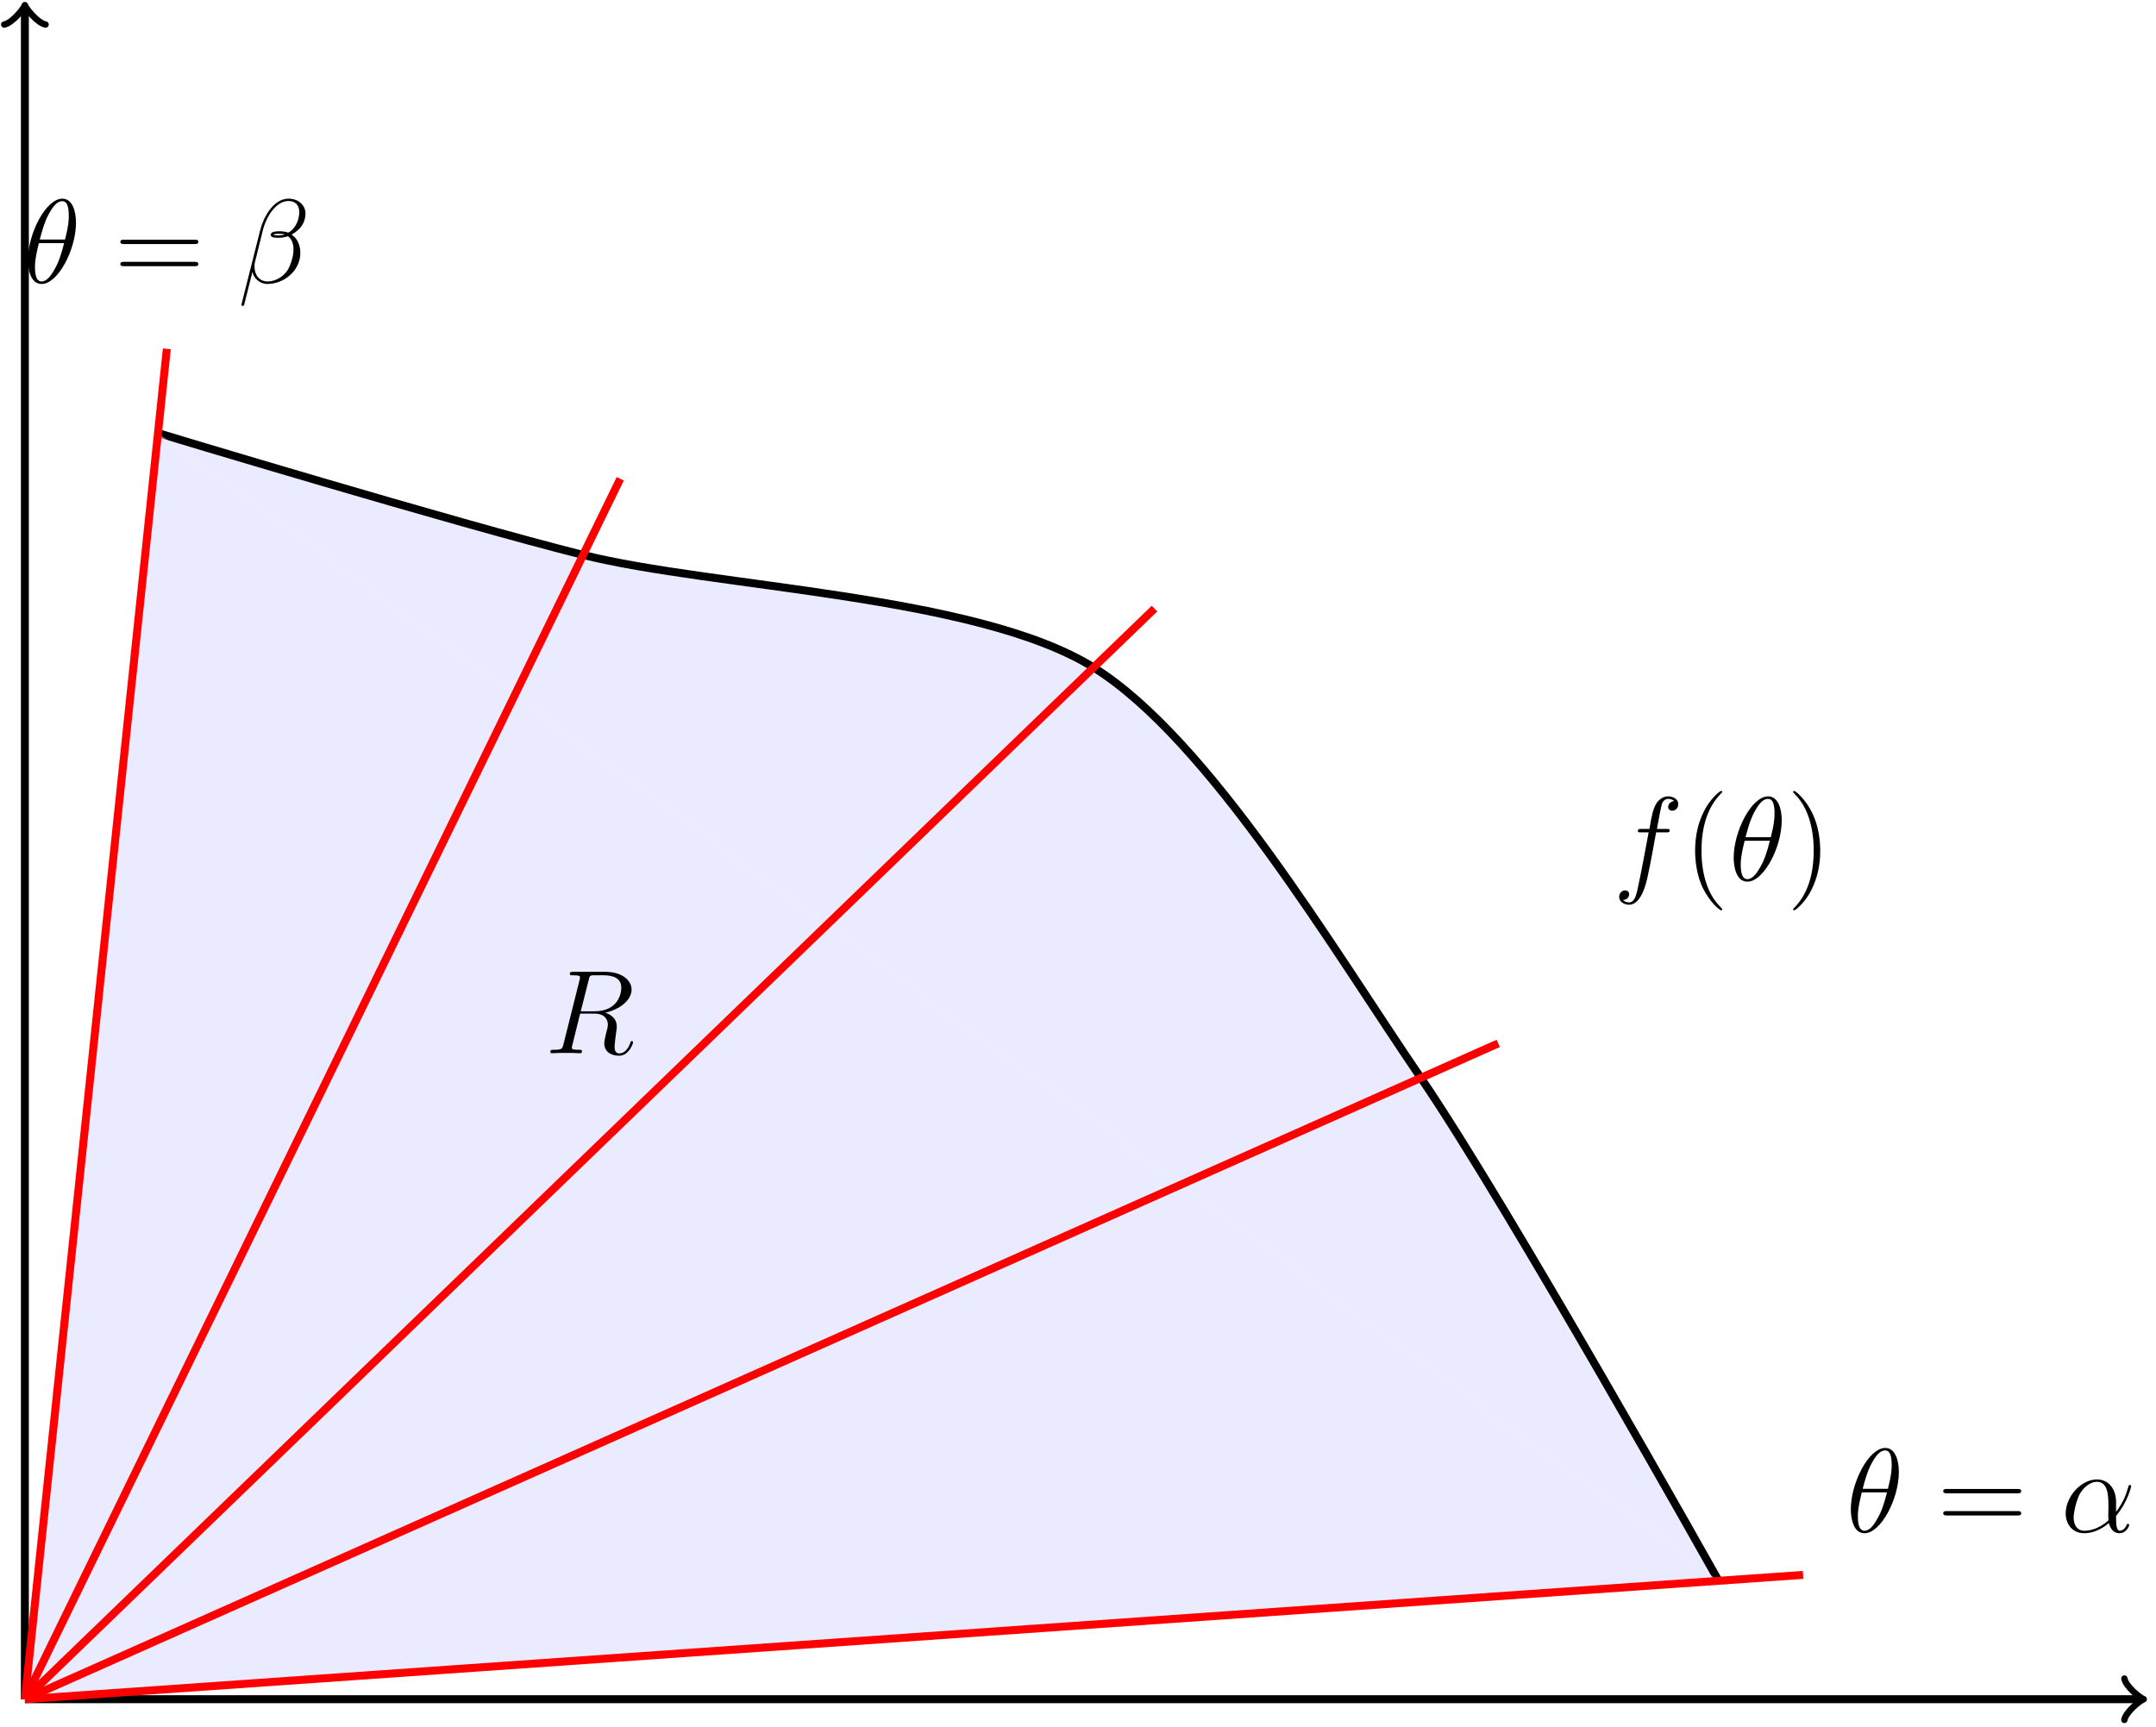
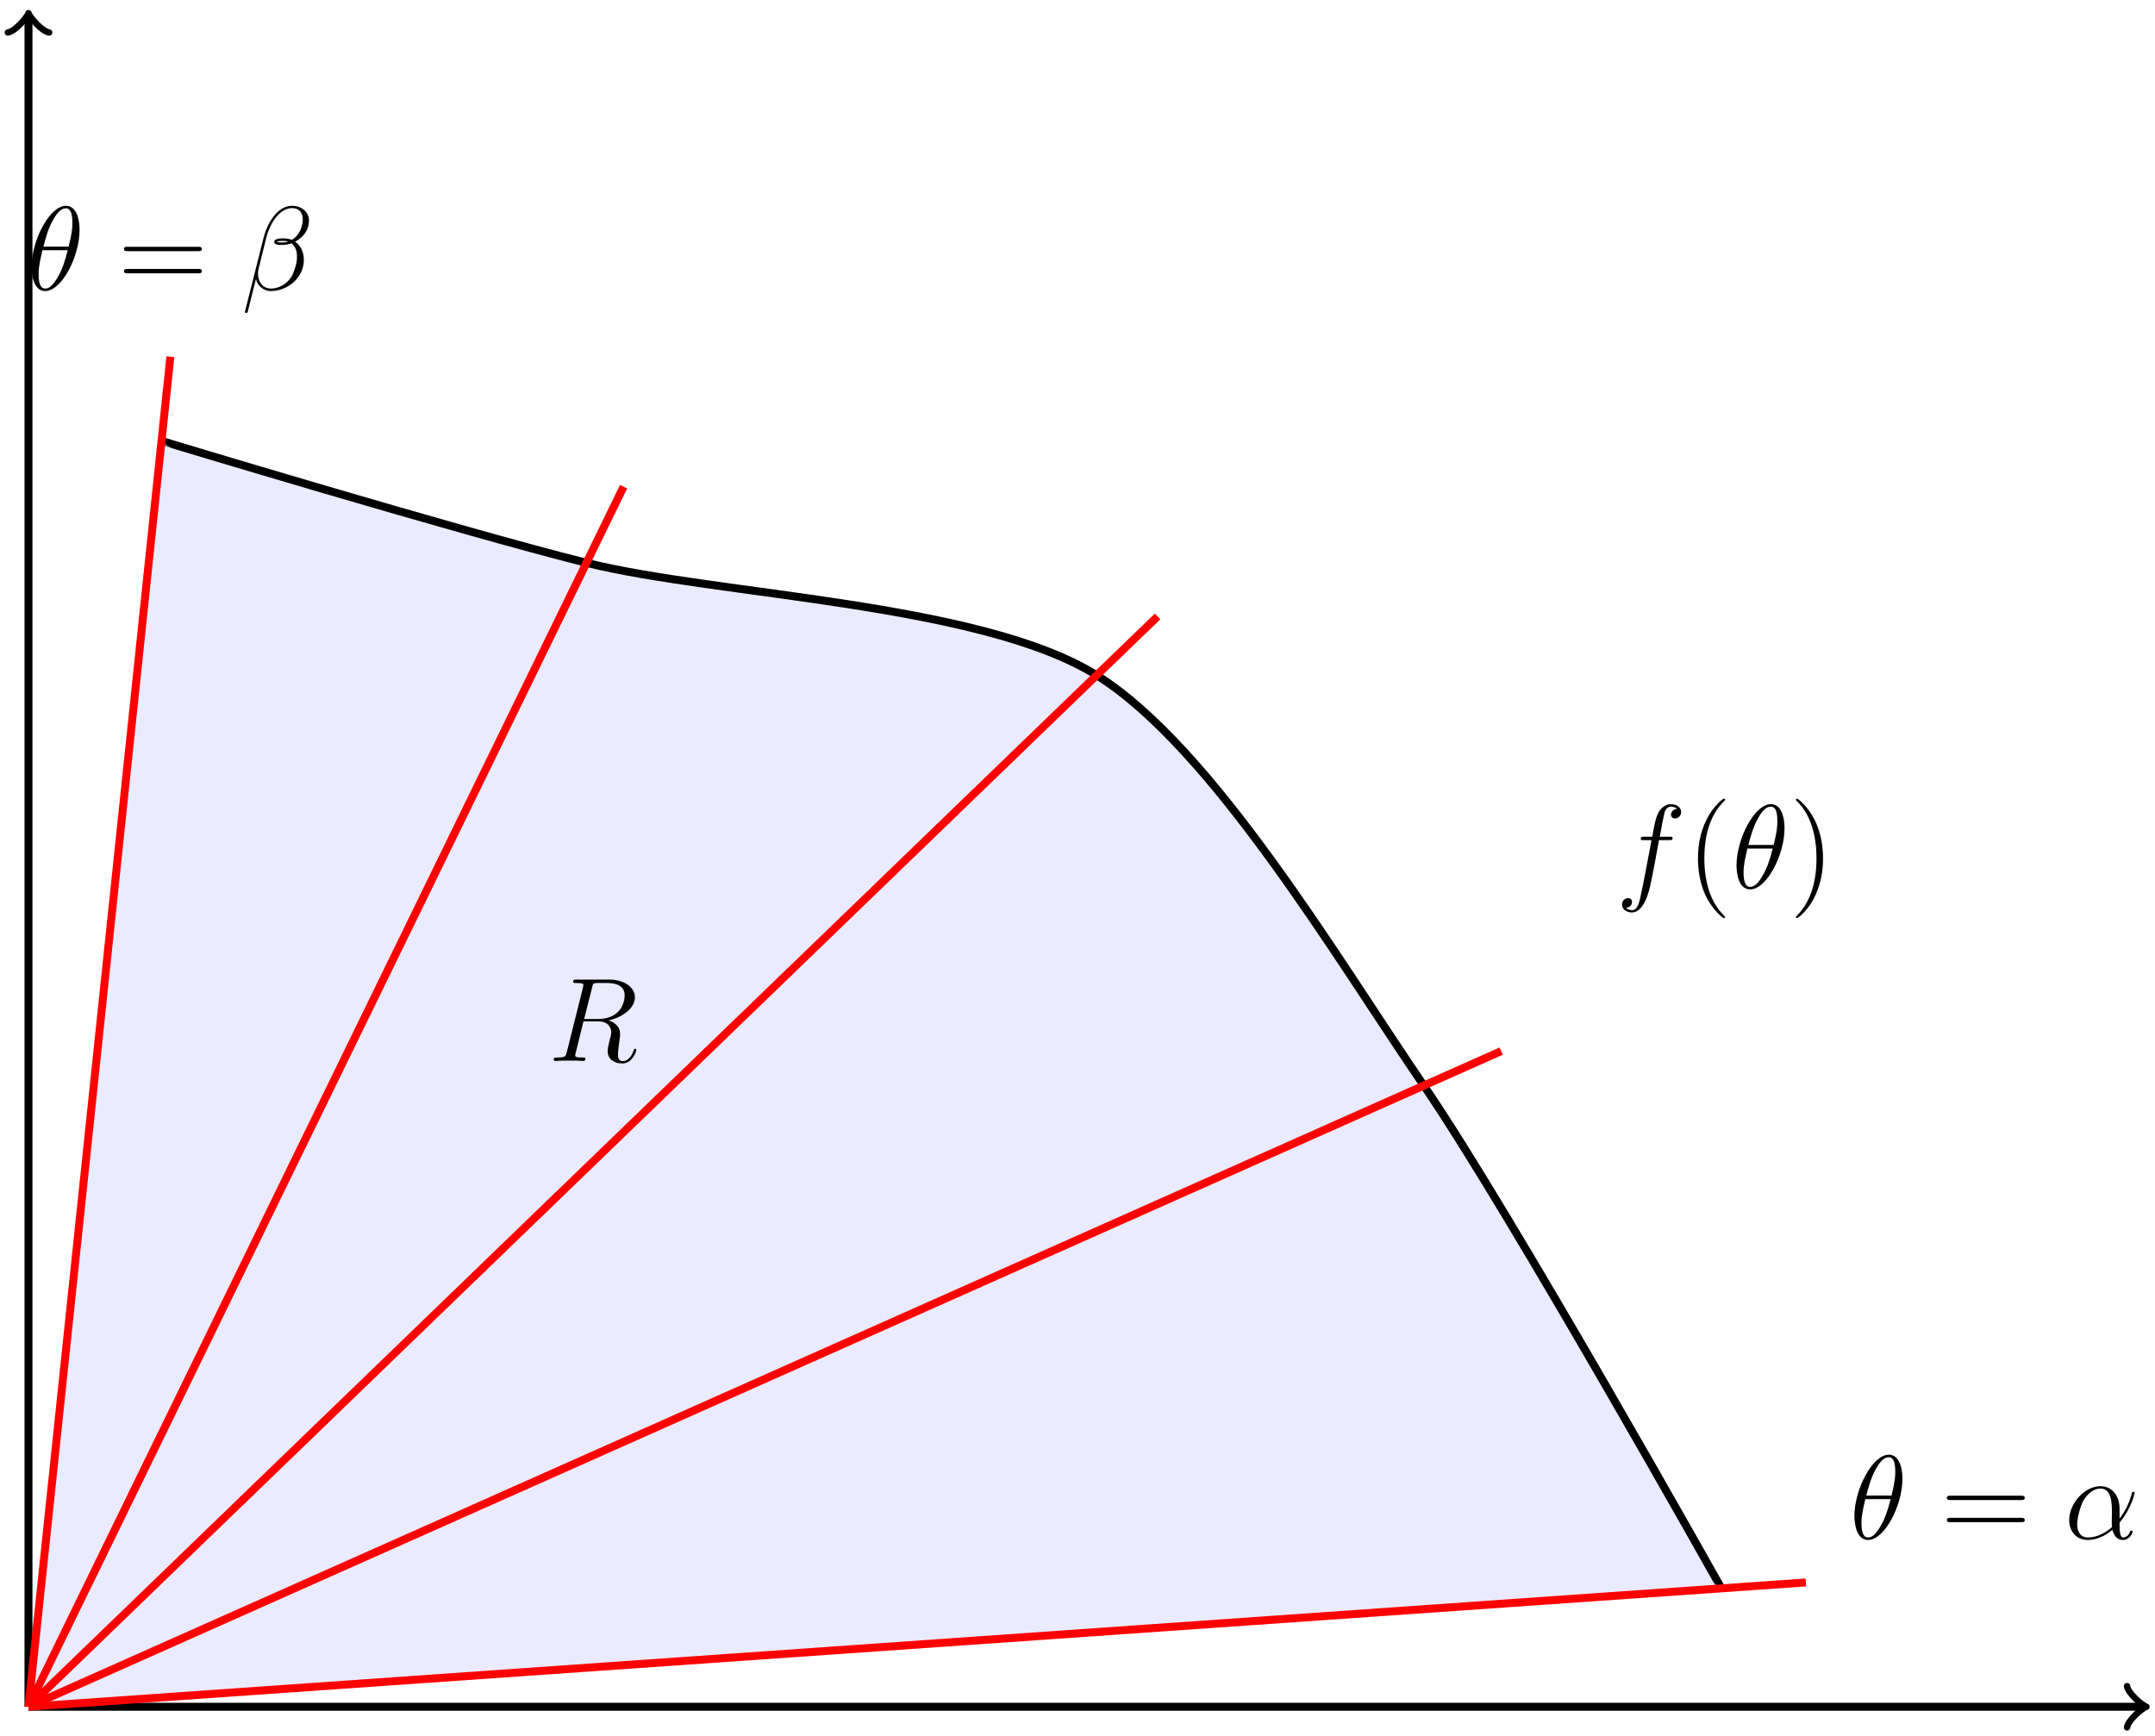
- <svg xmlns="http://www.w3.org/2000/svg" xmlns:xlink="http://www.w3.org/1999/xlink" width="216pt" height="173pt" viewBox="0 0 216 173" version="1.1">
+ <svg xmlns="http://www.w3.org/2000/svg" xmlns:xlink="http://www.w3.org/1999/xlink" width="216pt" height="174pt" viewBox="0 0 216 174" version="1.1">
  <defs>
    <g>
      <symbol overflow="visible" id="glyph0-0">
        <path style="stroke:none;" d="" />
      </symbol>
      <symbol overflow="visible" id="glyph0-1">
        <path style="stroke:none;" d="M 5.297 -6.016 C 5.297 -7.234 4.906 -8.422 3.938 -8.422 C 2.266 -8.422 0.484 -4.906 0.484 -2.281 C 0.484 -1.734 0.594 0.125 1.859 0.125 C 3.484 0.125 5.297 -3.297 5.297 -6.016 Z M 1.672 -4.328 C 1.859 -5.031 2.109 -6.031 2.578 -6.891 C 2.969 -7.609 3.391 -8.172 3.922 -8.172 C 4.312 -8.172 4.578 -7.844 4.578 -6.688 C 4.578 -6.266 4.547 -5.672 4.203 -4.328 Z M 4.109 -3.969 C 3.812 -2.797 3.562 -2.047 3.125 -1.297 C 2.781 -0.688 2.359 -0.125 1.859 -0.125 C 1.5 -0.125 1.188 -0.406 1.188 -1.594 C 1.188 -2.359 1.391 -3.172 1.578 -3.969 Z M 4.109 -3.969 " />
      </symbol>
      <symbol overflow="visible" id="glyph0-2">
        <path style="stroke:none;" d="M 6.766 -6.953 C 6.766 -7.672 6.156 -8.422 5.062 -8.422 C 3.531 -8.422 2.547 -6.531 2.234 -5.297 L 0.344 2.203 C 0.328 2.297 0.391 2.312 0.453 2.312 C 0.531 2.312 0.594 2.312 0.609 2.25 L 1.453 -1.094 C 1.562 -0.438 2.219 0.125 2.922 0.125 C 4.641 0.125 6.25 -1.219 6.25 -3 C 6.25 -3.453 6.141 -3.906 5.891 -4.297 C 5.75 -4.516 5.562 -4.688 5.375 -4.828 C 6.234 -5.281 6.766 -6.016 6.766 -6.953 Z M 4.688 -4.844 C 4.5 -4.766 4.297 -4.75 4.078 -4.75 C 3.906 -4.75 3.75 -4.734 3.531 -4.812 C 3.656 -4.891 3.844 -4.906 4.094 -4.906 C 4.297 -4.906 4.516 -4.891 4.688 -4.844 Z M 6.141 -7.062 C 6.141 -6.406 5.828 -5.453 5.047 -5.016 C 4.812 -5.094 4.5 -5.156 4.25 -5.156 C 4 -5.156 3.281 -5.172 3.281 -4.797 C 3.281 -4.469 3.938 -4.5 4.141 -4.5 C 4.453 -4.5 4.719 -4.578 5.016 -4.656 C 5.391 -4.344 5.562 -3.938 5.562 -3.344 C 5.562 -2.656 5.359 -2.094 5.141 -1.578 C 4.75 -0.688 3.812 -0.125 2.984 -0.125 C 2.109 -0.125 1.656 -0.812 1.656 -1.625 C 1.656 -1.734 1.656 -1.891 1.703 -2.062 L 2.484 -5.219 C 2.875 -6.781 3.891 -8.188 5.047 -8.188 C 5.906 -8.188 6.141 -7.594 6.141 -7.062 Z M 6.141 -7.062 " />
      </symbol>
      <symbol overflow="visible" id="glyph0-3">
        <path style="stroke:none;" d="M 4.406 -7.344 C 4.5 -7.797 4.547 -7.812 5.016 -7.812 L 5.875 -7.812 C 6.906 -7.812 7.672 -7.5 7.672 -6.578 C 7.672 -5.969 7.359 -4.203 4.953 -4.203 L 3.609 -4.203 Z M 6.062 -4.062 C 7.547 -4.391 8.703 -5.344 8.703 -6.375 C 8.703 -7.297 7.75 -8.156 6.094 -8.156 L 2.859 -8.156 C 2.625 -8.156 2.516 -8.156 2.516 -7.938 C 2.516 -7.812 2.594 -7.812 2.828 -7.812 C 3.531 -7.812 3.531 -7.719 3.531 -7.594 C 3.531 -7.562 3.531 -7.5 3.484 -7.312 L 1.875 -0.891 C 1.766 -0.469 1.75 -0.344 0.922 -0.344 C 0.641 -0.344 0.562 -0.344 0.562 -0.125 C 0.562 0 0.688 0 0.734 0 C 0.938 0 1.188 -0.031 1.422 -0.031 L 2.828 -0.031 C 3.047 -0.031 3.297 0 3.516 0 C 3.609 0 3.734 0 3.734 -0.234 C 3.734 -0.344 3.641 -0.344 3.453 -0.344 C 2.719 -0.344 2.719 -0.438 2.719 -0.562 C 2.719 -0.578 2.719 -0.656 2.75 -0.75 L 3.547 -3.969 L 4.984 -3.969 C 6.125 -3.969 6.328 -3.25 6.328 -2.859 C 6.328 -2.672 6.219 -2.219 6.125 -1.906 C 6 -1.344 5.969 -1.219 5.969 -0.984 C 5.969 -0.141 6.656 0.25 7.453 0.25 C 8.422 0.25 8.844 -0.938 8.844 -1.094 C 8.844 -1.188 8.781 -1.219 8.719 -1.219 C 8.625 -1.219 8.594 -1.141 8.578 -1.047 C 8.281 -0.203 7.797 0.016 7.5 0.016 C 7.203 0.016 7 -0.125 7 -0.656 C 7 -0.938 7.141 -2.031 7.156 -2.094 C 7.219 -2.531 7.219 -2.578 7.219 -2.672 C 7.219 -3.547 6.516 -3.922 6.062 -4.062 Z M 6.062 -4.062 " />
      </symbol>
      <symbol overflow="visible" id="glyph0-4">
        <path style="stroke:none;" d="M 5.531 -3.031 C 5.531 -4.188 4.875 -5.266 3.609 -5.266 C 2.047 -5.266 0.484 -3.562 0.484 -1.859 C 0.484 -0.828 1.125 0.125 2.344 0.125 C 3.078 0.125 3.969 -0.172 4.812 -0.891 C 4.984 -0.219 5.359 0.125 5.875 0.125 C 6.516 0.125 6.844 -0.547 6.844 -0.703 C 6.844 -0.812 6.75 -0.812 6.719 -0.812 C 6.625 -0.812 6.609 -0.781 6.578 -0.688 C 6.469 -0.375 6.188 -0.125 5.906 -0.125 C 5.531 -0.125 5.531 -0.891 5.531 -1.609 C 6.75 -3.078 7.047 -4.578 7.047 -4.594 C 7.047 -4.703 6.938 -4.703 6.906 -4.703 C 6.797 -4.703 6.797 -4.656 6.734 -4.453 C 6.594 -3.922 6.281 -2.984 5.531 -2.016 Z M 4.781 -1.172 C 3.734 -0.234 2.781 -0.125 2.359 -0.125 C 1.516 -0.125 1.281 -0.875 1.281 -1.438 C 1.281 -1.953 1.547 -3.172 1.906 -3.828 C 2.406 -4.656 3.078 -5.031 3.609 -5.031 C 4.766 -5.031 4.766 -3.516 4.766 -2.516 C 4.766 -2.219 4.75 -1.906 4.75 -1.609 C 4.75 -1.359 4.766 -1.297 4.781 -1.172 Z M 4.781 -1.172 " />
      </symbol>
      <symbol overflow="visible" id="glyph0-5">
        <path style="stroke:none;" d="M 5.328 -4.812 C 5.562 -4.812 5.672 -4.812 5.672 -5.031 C 5.672 -5.156 5.562 -5.156 5.359 -5.156 L 4.391 -5.156 C 4.609 -6.391 4.781 -7.234 4.875 -7.609 C 4.953 -7.906 5.203 -8.172 5.516 -8.172 C 5.766 -8.172 6.016 -8.062 6.125 -7.953 C 5.672 -7.906 5.516 -7.562 5.516 -7.359 C 5.516 -7.125 5.703 -6.984 5.922 -6.984 C 6.172 -6.984 6.531 -7.188 6.531 -7.641 C 6.531 -8.141 6.031 -8.422 5.5 -8.422 C 4.984 -8.422 4.484 -8.031 4.25 -7.562 C 4.031 -7.141 3.906 -6.719 3.641 -5.156 L 2.828 -5.156 C 2.609 -5.156 2.484 -5.156 2.484 -4.938 C 2.484 -4.812 2.562 -4.812 2.797 -4.812 L 3.562 -4.812 C 3.344 -3.688 2.859 -0.984 2.578 0.281 C 2.375 1.328 2.203 2.203 1.609 2.203 C 1.562 2.203 1.219 2.203 1 1.969 C 1.609 1.922 1.609 1.406 1.609 1.391 C 1.609 1.141 1.438 1 1.203 1 C 0.969 1 0.609 1.203 0.609 1.656 C 0.609 2.172 1.141 2.438 1.609 2.438 C 2.828 2.438 3.328 0.25 3.453 -0.344 C 3.672 -1.266 4.25 -4.453 4.312 -4.812 Z M 5.328 -4.812 " />
      </symbol>
      <symbol overflow="visible" id="glyph1-0">
        <path style="stroke:none;" d="" />
      </symbol>
      <symbol overflow="visible" id="glyph1-1">
        <path style="stroke:none;" d="M 8.062 -3.875 C 8.234 -3.875 8.453 -3.875 8.453 -4.094 C 8.453 -4.312 8.25 -4.312 8.062 -4.312 L 1.031 -4.312 C 0.859 -4.312 0.641 -4.312 0.641 -4.094 C 0.641 -3.875 0.844 -3.875 1.031 -3.875 Z M 8.062 -1.656 C 8.234 -1.656 8.453 -1.656 8.453 -1.859 C 8.453 -2.094 8.25 -2.094 8.062 -2.094 L 1.031 -2.094 C 0.859 -2.094 0.641 -2.094 0.641 -1.875 C 0.641 -1.656 0.844 -1.656 1.031 -1.656 Z M 8.062 -1.656 " />
      </symbol>
      <symbol overflow="visible" id="glyph1-2">
        <path style="stroke:none;" d="M 3.891 2.906 C 3.891 2.875 3.891 2.844 3.688 2.641 C 2.484 1.438 1.812 -0.531 1.812 -2.969 C 1.812 -5.297 2.375 -7.297 3.766 -8.703 C 3.891 -8.812 3.891 -8.828 3.891 -8.875 C 3.891 -8.938 3.828 -8.969 3.781 -8.969 C 3.625 -8.969 2.641 -8.109 2.062 -6.938 C 1.453 -5.719 1.172 -4.453 1.172 -2.969 C 1.172 -1.906 1.344 -0.484 1.953 0.781 C 2.672 2.219 3.641 3 3.781 3 C 3.828 3 3.891 2.969 3.891 2.906 Z M 3.891 2.906 " />
      </symbol>
      <symbol overflow="visible" id="glyph1-3">
        <path style="stroke:none;" d="M 3.375 -2.969 C 3.375 -3.891 3.25 -5.359 2.578 -6.75 C 1.875 -8.188 0.891 -8.969 0.766 -8.969 C 0.719 -8.969 0.656 -8.938 0.656 -8.875 C 0.656 -8.828 0.656 -8.812 0.859 -8.609 C 2.062 -7.406 2.719 -5.422 2.719 -2.984 C 2.719 -0.672 2.156 1.328 0.781 2.734 C 0.656 2.844 0.656 2.875 0.656 2.906 C 0.656 2.969 0.719 3 0.766 3 C 0.922 3 1.906 2.141 2.484 0.969 C 3.094 -0.25 3.375 -1.547 3.375 -2.969 Z M 3.375 -2.969 " />
      </symbol>
    </g>
    <clipPath id="clip1">
-       <path d="M 2 43 L 173 43 L 173 171 L 2 171 Z M 2 43 " />
+       <path d="M 2 44 L 173 44 L 173 172 L 2 172 Z M 2 44 " />
    </clipPath>
    <clipPath id="clip2">
-       <path d="M 15.828 43.398 L 2.492 170.273 L 172.18 158.41 " />
+       <path d="M 16.191 44.199 L 2.855 171.078 L 172.543 159.211 " />
    </clipPath>
  </defs>
  <g id="surface1">
-     <path style="fill:none;stroke-width:0.797;stroke-linecap:butt;stroke-linejoin:miter;stroke:rgb(0%,0%,0%);stroke-opacity:1;stroke-miterlimit:10;" d="M -0.001 0.002 L 211.894 0.002 " transform="matrix(1,0,0,-1,2.493,170.275)" />
-     <path style="fill:none;stroke-width:0.638;stroke-linecap:round;stroke-linejoin:round;stroke:rgb(0%,0%,0%);stroke-opacity:1;stroke-miterlimit:10;" d="M -1.555 2.072 C -1.426 1.295 0 0.13 0.387 0.002 C 0 -0.131 -1.426 -1.295 -1.555 -2.073 " transform="matrix(1,0,0,-1,214.3867,170.275)" />
-     <path style="fill:none;stroke-width:0.797;stroke-linecap:butt;stroke-linejoin:miter;stroke:rgb(0%,0%,0%);stroke-opacity:1;stroke-miterlimit:10;" d="M -0.001 0.002 L -0.001 169.373 " transform="matrix(1,0,0,-1,2.493,170.275)" />
-     <path style="fill:none;stroke-width:0.638;stroke-linecap:round;stroke-linejoin:round;stroke:rgb(0%,0%,0%);stroke-opacity:1;stroke-miterlimit:10;" d="M -1.556 2.071 C -1.423 1.294 -0.001 0.13 0.39 0.001 C -0.001 -0.128 -1.423 -1.296 -1.556 -2.073 " transform="matrix(0,-1,-1,0,2.493,0.90151)" />
-     <path style="fill-rule:nonzero;fill:rgb(84.999%,84.999%,100%);fill-opacity:0.5;stroke-width:0.797;stroke-linecap:butt;stroke-linejoin:miter;stroke:rgb(0%,0%,0%);stroke-opacity:1;stroke-miterlimit:10;" d="M 13.335 126.877 C 13.335 126.877 42.921 117.923 55.925 114.666 C 68.929 111.404 95.421 110.662 107.066 103.392 C 118.71 96.123 131.167 74.966 139.855 62.267 C 148.542 49.568 169.687 11.865 169.687 11.865 " transform="matrix(1,0,0,-1,2.493,170.275)" />
+     <path style="fill:none;stroke-width:0.797;stroke-linecap:butt;stroke-linejoin:miter;stroke:rgb(0%,0%,0%);stroke-opacity:1;stroke-miterlimit:10;" d="M -0.002 -0.001 L 211.893 -0.001 " transform="matrix(1,0,0,-1,2.857,171.077)" />
+     <path style="fill:none;stroke-width:0.638;stroke-linecap:round;stroke-linejoin:round;stroke:rgb(0%,0%,0%);stroke-opacity:1;stroke-miterlimit:10;" d="M -1.555 2.073 C -1.426 1.296 -0.001 0.128 0.39 -0.001 C -0.001 -0.13 -1.426 -1.294 -1.555 -2.071 " transform="matrix(1,0,0,-1,214.7507,171.077)" />
+     <path style="fill:none;stroke-width:0.797;stroke-linecap:butt;stroke-linejoin:miter;stroke:rgb(0%,0%,0%);stroke-opacity:1;stroke-miterlimit:10;" d="M -0.002 -0.001 L -0.002 169.374 " transform="matrix(1,0,0,-1,2.857,171.077)" />
+     <path style="fill:none;stroke-width:0.638;stroke-linecap:round;stroke-linejoin:round;stroke:rgb(0%,0%,0%);stroke-opacity:1;stroke-miterlimit:10;" d="M -1.554 2.072 C -1.425 1.294 0 0.13 0.387 0.002 C 0 -0.131 -1.425 -1.295 -1.554 -2.073 " transform="matrix(0,-1,-1,0,2.857,1.70351)" />
+     <path style="fill-rule:nonzero;fill:rgb(84.999%,84.999%,100%);fill-opacity:0.5;stroke-width:0.797;stroke-linecap:butt;stroke-linejoin:miter;stroke:rgb(0%,0%,0%);stroke-opacity:1;stroke-miterlimit:10;" d="M 13.334 126.878 C 13.334 126.878 42.92 117.921 55.924 114.663 C 68.932 111.405 95.42 110.663 107.065 103.393 C 118.709 96.12 131.166 74.968 139.854 62.268 C 148.545 49.569 169.686 11.866 169.686 11.866 " transform="matrix(1,0,0,-1,2.857,171.077)" />
    <g clip-path="url(#clip1)" clip-rule="nonzero">
      <g clip-path="url(#clip2)" clip-rule="nonzero">
-         <path style=" stroke:none;fill-rule:nonzero;fill:rgb(84.999%,84.999%,100%);fill-opacity:0.5;" d="M 215.094 170.273 C 215.094 52.855 119.91 -42.324 2.492 -42.324 C -114.926 -42.324 -210.109 52.855 -210.109 170.273 C -210.109 287.691 -114.926 382.875 2.492 382.875 C 119.91 382.875 215.094 287.691 215.094 170.273 Z M 215.094 170.273 " />
+         <path style=" stroke:none;fill-rule:nonzero;fill:rgb(84.999%,84.999%,100%);fill-opacity:0.5;" d="M 215.457 171.078 C 215.457 53.66 120.273 -41.523 2.855 -41.523 C -114.562 -41.523 -209.742 53.66 -209.742 171.078 C -209.742 288.496 -114.562 383.68 2.855 383.68 C 120.273 383.68 215.457 288.496 215.457 171.078 Z M 215.457 171.078 " />
      </g>
    </g>
-     <path style="fill:none;stroke-width:0.797;stroke-linecap:butt;stroke-linejoin:miter;stroke:rgb(100%,0%,0%);stroke-opacity:1;stroke-miterlimit:10;" d="M -0.001 0.002 L 14.222 135.318 " transform="matrix(1,0,0,-1,2.493,170.275)" />
+     <path style="fill:none;stroke-width:0.797;stroke-linecap:butt;stroke-linejoin:miter;stroke:rgb(100%,0%,0%);stroke-opacity:1;stroke-miterlimit:10;" d="M -0.002 -0.001 L 14.221 135.319 " transform="matrix(1,0,0,-1,2.857,171.077)" />
    <g style="fill:rgb(0%,0%,0%);fill-opacity:1;">
-       <use xlink:href="#glyph0-1" x="2.315" y="28.331" />
+       <use xlink:href="#glyph0-1" x="2.679" y="29.05" />
    </g>
    <g style="fill:rgb(0%,0%,0%);fill-opacity:1;">
-       <use xlink:href="#glyph1-1" x="11.416" y="28.331" />
+       <use xlink:href="#glyph1-1" x="11.781" y="29.05" />
    </g>
    <g style="fill:rgb(0%,0%,0%);fill-opacity:1;">
-       <use xlink:href="#glyph0-2" x="23.841" y="28.331" />
+       <use xlink:href="#glyph0-2" x="24.206" y="29.05" />
    </g>
-     <path style="fill:none;stroke-width:0.797;stroke-linecap:butt;stroke-linejoin:miter;stroke:rgb(100%,0%,0%);stroke-opacity:1;stroke-miterlimit:10;" d="M -0.001 0.002 L 59.648 122.295 " transform="matrix(1,0,0,-1,2.493,170.275)" />
-     <path style="fill:none;stroke-width:0.797;stroke-linecap:butt;stroke-linejoin:miter;stroke:rgb(100%,0%,0%);stroke-opacity:1;stroke-miterlimit:10;" d="M -0.001 0.002 L 113.171 109.287 " transform="matrix(1,0,0,-1,2.493,170.275)" />
+     <path style="fill:none;stroke-width:0.797;stroke-linecap:butt;stroke-linejoin:miter;stroke:rgb(100%,0%,0%);stroke-opacity:1;stroke-miterlimit:10;" d="M -0.002 -0.001 L 59.647 122.292 " transform="matrix(1,0,0,-1,2.857,171.077)" />
+     <path style="fill:none;stroke-width:0.797;stroke-linecap:butt;stroke-linejoin:miter;stroke:rgb(100%,0%,0%);stroke-opacity:1;stroke-miterlimit:10;" d="M -0.002 -0.001 L 113.17 109.288 " transform="matrix(1,0,0,-1,2.857,171.077)" />
    <g style="fill:rgb(0%,0%,0%);fill-opacity:1;">
-       <use xlink:href="#glyph0-3" x="54.574" y="105.543" />
+       <use xlink:href="#glyph0-3" x="54.938" y="106.345" />
    </g>
-     <path style="fill:none;stroke-width:0.797;stroke-linecap:butt;stroke-linejoin:miter;stroke:rgb(100%,0%,0%);stroke-opacity:1;stroke-miterlimit:10;" d="M -0.001 0.002 L 147.609 65.72 " transform="matrix(1,0,0,-1,2.493,170.275)" />
-     <path style="fill:none;stroke-width:0.797;stroke-linecap:butt;stroke-linejoin:miter;stroke:rgb(100%,0%,0%);stroke-opacity:1;stroke-miterlimit:10;" d="M -0.001 0.002 L 178.148 12.459 " transform="matrix(1,0,0,-1,2.493,170.275)" />
+     <path style="fill:none;stroke-width:0.797;stroke-linecap:butt;stroke-linejoin:miter;stroke:rgb(100%,0%,0%);stroke-opacity:1;stroke-miterlimit:10;" d="M -0.002 -0.001 L 147.608 65.718 " transform="matrix(1,0,0,-1,2.857,171.077)" />
+     <path style="fill:none;stroke-width:0.797;stroke-linecap:butt;stroke-linejoin:miter;stroke:rgb(100%,0%,0%);stroke-opacity:1;stroke-miterlimit:10;" d="M -0.002 -0.001 L 178.147 12.46 " transform="matrix(1,0,0,-1,2.857,171.077)" />
    <g style="fill:rgb(0%,0%,0%);fill-opacity:1;">
-       <use xlink:href="#glyph0-1" x="184.942" y="153.517" />
+       <use xlink:href="#glyph0-1" x="185.389" y="154.235" />
    </g>
    <g style="fill:rgb(0%,0%,0%);fill-opacity:1;">
-       <use xlink:href="#glyph1-1" x="194.043" y="153.517" />
+       <use xlink:href="#glyph1-1" x="194.491" y="154.235" />
    </g>
    <g style="fill:rgb(0%,0%,0%);fill-opacity:1;">
-       <use xlink:href="#glyph0-4" x="206.468" y="153.517" />
+       <use xlink:href="#glyph0-4" x="206.916" y="154.235" />
    </g>
    <g style="fill:rgb(0%,0%,0%);fill-opacity:1;">
-       <use xlink:href="#glyph0-5" x="161.608" y="88.223" />
+       <use xlink:href="#glyph0-5" x="161.972" y="89.025" />
    </g>
    <g style="fill:rgb(0%,0%,0%);fill-opacity:1;">
-       <use xlink:href="#glyph1-2" x="168.654" y="88.223" />
+       <use xlink:href="#glyph1-2" x="169.019" y="89.025" />
    </g>
    <g style="fill:rgb(0%,0%,0%);fill-opacity:1;">
-       <use xlink:href="#glyph0-1" x="173.207" y="88.223" />
+       <use xlink:href="#glyph0-1" x="173.571" y="89.025" />
    </g>
    <g style="fill:rgb(0%,0%,0%);fill-opacity:1;">
-       <use xlink:href="#glyph1-3" x="178.987" y="88.223" />
+       <use xlink:href="#glyph1-3" x="179.352" y="89.025" />
    </g>
  </g>
</svg>
